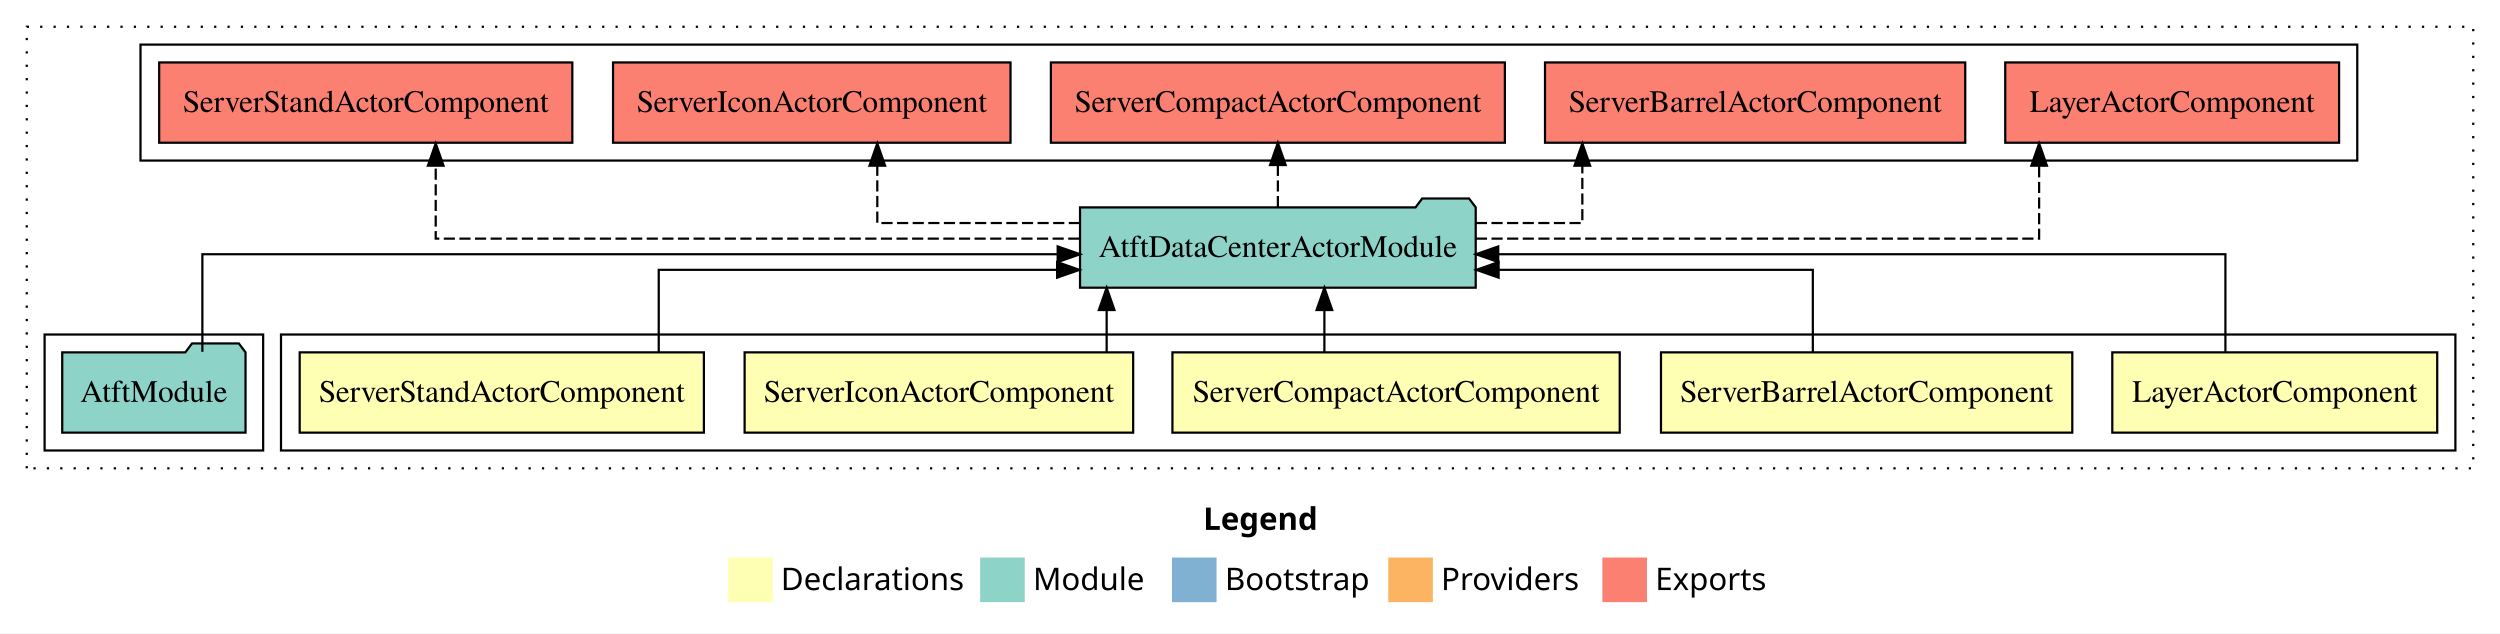
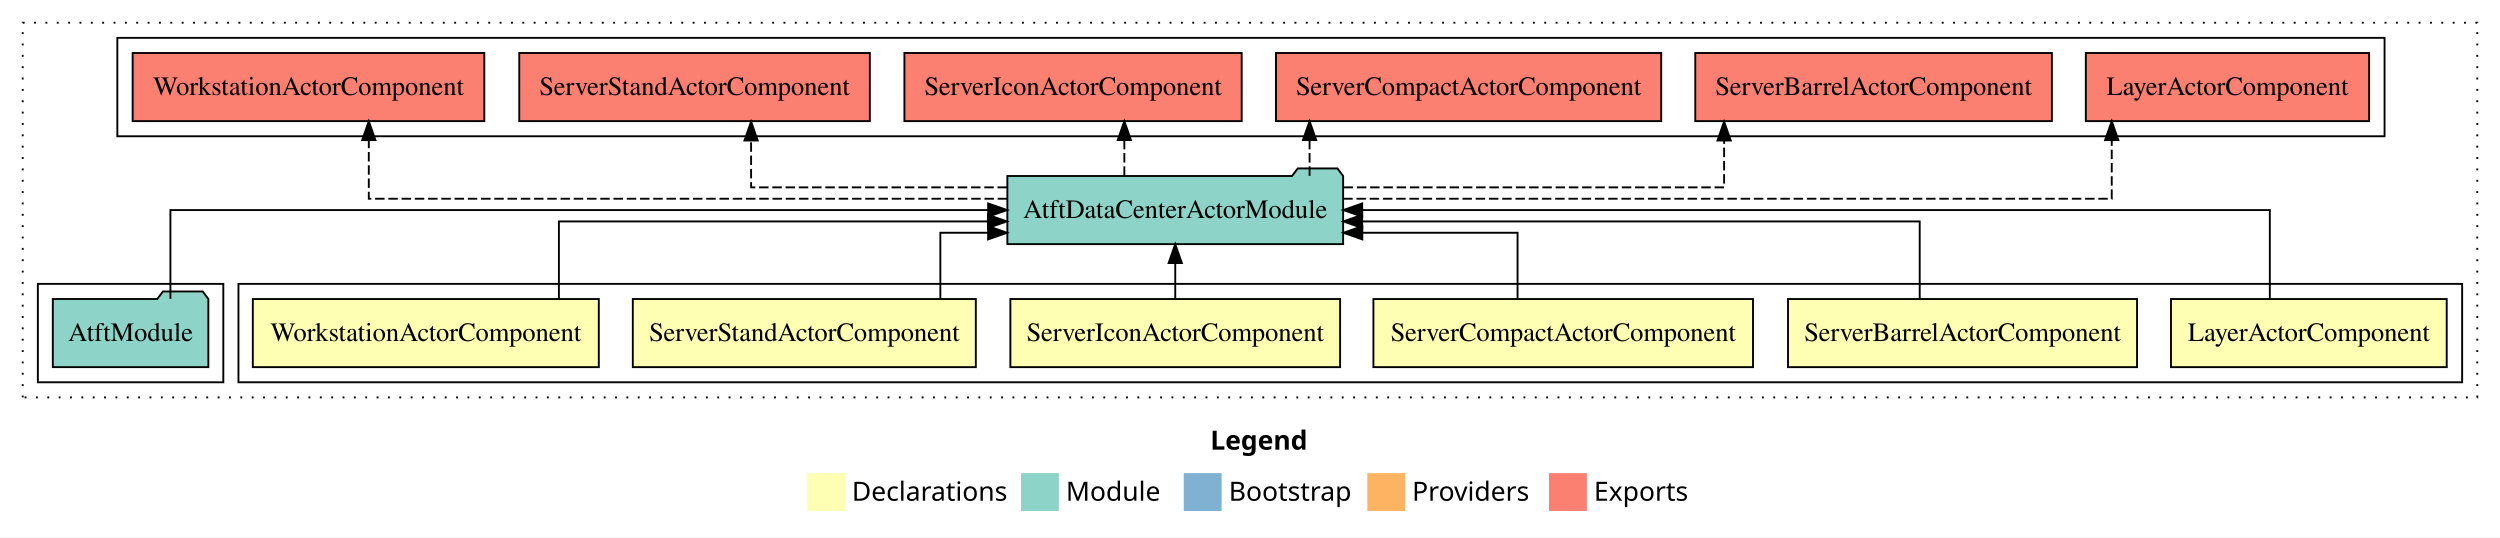
- <svg xmlns="http://www.w3.org/2000/svg" width="1121pt" height="284pt" viewBox="0.00 0.00 1121.00 284.00">
+ <svg xmlns="http://www.w3.org/2000/svg" width="1321pt" height="284pt" viewBox="0.00 0.00 1321.00 284.00">
  <g id="graph0" class="graph" transform="scale(1 1) rotate(0) translate(4 280)">
-     <polygon fill="#ffffff" stroke="transparent" points="-4,4 -4,-280 1117,-280 1117,4 -4,4" />
-     <text text-anchor="start" x="535.509" y="-42.4" font-family="sans-serif" font-weight="bold" font-size="14.00" fill="#000000">Legend</text>
-     <polygon fill="#ffffb3" stroke="transparent" points="322.5,-10 322.5,-30 342.5,-30 342.5,-10 322.5,-10" />
-     <text text-anchor="start" x="346.129" y="-15.4" font-family="sans-serif" font-size="14.00" fill="#000000">  Declarations</text>
-     <polygon fill="#8dd3c7" stroke="transparent" points="435.5,-10 435.5,-30 455.5,-30 455.5,-10 435.5,-10" />
-     <text text-anchor="start" x="459.225" y="-15.4" font-family="sans-serif" font-size="14.00" fill="#000000">  Module</text>
-     <polygon fill="#80b1d3" stroke="transparent" points="521.5,-10 521.5,-30 541.5,-30 541.5,-10 521.5,-10" />
-     <text text-anchor="start" x="545.281" y="-15.4" font-family="sans-serif" font-size="14.00" fill="#000000">  Bootstrap</text>
-     <polygon fill="#fdb462" stroke="transparent" points="618.5,-10 618.5,-30 638.5,-30 638.5,-10 618.5,-10" />
-     <text text-anchor="start" x="642.173" y="-15.4" font-family="sans-serif" font-size="14.00" fill="#000000">  Providers</text>
-     <polygon fill="#fb8072" stroke="transparent" points="714.5,-10 714.5,-30 734.5,-30 734.5,-10 714.5,-10" />
-     <text text-anchor="start" x="738.226" y="-15.4" font-family="sans-serif" font-size="14.00" fill="#000000">  Exports</text>
+     <polygon fill="#ffffff" stroke="transparent" points="-4,4 -4,-280 1317,-280 1317,4 -4,4" />
+     <text text-anchor="start" x="635.509" y="-42.4" font-family="sans-serif" font-weight="bold" font-size="14.00" fill="#000000">Legend</text>
+     <polygon fill="#ffffb3" stroke="transparent" points="422.5,-10 422.5,-30 442.5,-30 442.5,-10 422.5,-10" />
+     <text text-anchor="start" x="446.129" y="-15.4" font-family="sans-serif" font-size="14.00" fill="#000000">  Declarations</text>
+     <polygon fill="#8dd3c7" stroke="transparent" points="535.5,-10 535.5,-30 555.5,-30 555.5,-10 535.5,-10" />
+     <text text-anchor="start" x="559.225" y="-15.4" font-family="sans-serif" font-size="14.00" fill="#000000">  Module</text>
+     <polygon fill="#80b1d3" stroke="transparent" points="621.5,-10 621.5,-30 641.5,-30 641.5,-10 621.5,-10" />
+     <text text-anchor="start" x="645.281" y="-15.4" font-family="sans-serif" font-size="14.00" fill="#000000">  Bootstrap</text>
+     <polygon fill="#fdb462" stroke="transparent" points="718.5,-10 718.5,-30 738.5,-30 738.5,-10 718.5,-10" />
+     <text text-anchor="start" x="742.173" y="-15.4" font-family="sans-serif" font-size="14.00" fill="#000000">  Providers</text>
+     <polygon fill="#fb8072" stroke="transparent" points="814.5,-10 814.5,-30 834.5,-30 834.5,-10 814.5,-10" />
+     <text text-anchor="start" x="838.226" y="-15.4" font-family="sans-serif" font-size="14.00" fill="#000000">  Exports</text>
    <g id="clust1" class="cluster">
-       <polygon fill="none" stroke="#000000" stroke-dasharray="1,5" points="8,-70 8,-268 1105,-268 1105,-70 8,-70" />
+       <polygon fill="none" stroke="#000000" stroke-dasharray="1,5" points="8,-70 8,-268 1305,-268 1305,-70 8,-70" />
    </g>
    <g id="clust2" class="cluster">
-       <polygon fill="none" stroke="#000000" points="122,-78 122,-130 1097,-130 1097,-78 122,-78" />
+       <polygon fill="none" stroke="#000000" points="122,-78 122,-130 1297,-130 1297,-78 122,-78" />
    </g>
-     <g id="clust8" class="cluster">
+     <g id="clust9" class="cluster">
      <polygon fill="none" stroke="#000000" points="16,-78 16,-130 114,-130 114,-78 16,-78" />
    </g>
-     <g id="clust9" class="cluster">
-       <polygon fill="none" stroke="#000000" points="59,-208 59,-260 1053,-260 1053,-208 59,-208" />
+     <g id="clust10" class="cluster">
+       <polygon fill="none" stroke="#000000" points="58,-208 58,-260 1256,-260 1256,-208 58,-208" />
    </g>
    <g id="node1" class="node">
-       <polygon fill="#ffffb3" stroke="#000000" points="1088.847,-122 943.153,-122 943.153,-86 1088.847,-86 1088.847,-122" />
-       <text text-anchor="middle" x="1016" y="-99.8" font-family="Times,serif" font-size="14.00" fill="#000000">LayerActorComponent</text>
+       <polygon fill="#ffffb3" stroke="#000000" points="1288.847,-122 1143.153,-122 1143.153,-86 1288.847,-86 1288.847,-122" />
+       <text text-anchor="middle" x="1216" y="-99.8" font-family="Times,serif" font-size="14.00" fill="#000000">LayerActorComponent</text>
+     </g>
+     <g id="node7" class="node">
+       <polygon fill="#8dd3c7" stroke="#000000" points="705.714,-187 702.714,-191 681.714,-191 678.714,-187 528.286,-187 528.286,-151 705.714,-151 705.714,-187" />
+       <text text-anchor="middle" x="617" y="-164.8" font-family="Times,serif" font-size="14.00" fill="#000000">AtftDataCenterActorModule</text>
+     </g>
+     <g id="edge1" class="edge">
+       <path fill="none" stroke="#000000" d="M1195.375,-122.106C1195.375,-141.339 1195.375,-169 1195.375,-169 1195.375,-169 715.788,-169 715.788,-169" />
+       <polygon fill="#000000" stroke="#000000" points="715.788,-165.5 705.788,-169 715.788,-172.5 715.788,-165.5" />
+     </g>
+     <g id="node2" class="node">
+       <polygon fill="#ffffb3" stroke="#000000" points="1125.216,-122 940.784,-122 940.784,-86 1125.216,-86 1125.216,-122" />
+       <text text-anchor="middle" x="1033" y="-99.8" font-family="Times,serif" font-size="14.00" fill="#000000">ServerBarrelActorComponent</text>
+     </g>
+     <g id="edge2" class="edge">
+       <path fill="none" stroke="#000000" d="M1010.375,-122.022C1010.375,-139.373 1010.375,-163 1010.375,-163 1010.375,-163 715.771,-163 715.771,-163" />
+       <polygon fill="#000000" stroke="#000000" points="715.772,-159.5 705.771,-163 715.771,-166.5 715.772,-159.5" />
+     </g>
+     <g id="node3" class="node">
+       <polygon fill="#ffffb3" stroke="#000000" points="922.285,-122 721.715,-122 721.715,-86 922.285,-86 922.285,-122" />
+       <text text-anchor="middle" x="822" y="-99.8" font-family="Times,serif" font-size="14.00" fill="#000000">ServerCompactActorComponent</text>
+     </g>
+     <g id="edge3" class="edge">
+       <path fill="none" stroke="#000000" d="M797.875,-122.24C797.875,-137.571 797.875,-157 797.875,-157 797.875,-157 715.848,-157 715.848,-157" />
+       <polygon fill="#000000" stroke="#000000" points="715.848,-153.5 705.848,-157 715.848,-160.5 715.848,-153.5" />
+     </g>
+     <g id="node4" class="node">
+       <polygon fill="#ffffb3" stroke="#000000" points="704.113,-122 529.887,-122 529.887,-86 704.113,-86 704.113,-122" />
+       <text text-anchor="middle" x="617" y="-99.8" font-family="Times,serif" font-size="14.00" fill="#000000">ServerIconActorComponent</text>
+     </g>
+     <g id="edge4" class="edge">
+       <path fill="none" stroke="#000000" d="M617,-122.106C617,-122.106 617,-140.991 617,-140.991" />
+       <polygon fill="#000000" stroke="#000000" points="613.5,-140.991 617,-150.991 620.5,-140.991 613.5,-140.991" />
+     </g>
+     <g id="node5" class="node">
+       <polygon fill="#ffffb3" stroke="#000000" points="511.626,-122 330.374,-122 330.374,-86 511.626,-86 511.626,-122" />
+       <text text-anchor="middle" x="421" y="-99.8" font-family="Times,serif" font-size="14.00" fill="#000000">ServerStandActorComponent</text>
+     </g>
+     <g id="edge5" class="edge">
+       <path fill="none" stroke="#000000" d="M492.878,-122.24C492.878,-137.571 492.878,-157 492.878,-157 492.878,-157 518.115,-157 518.115,-157" />
+       <polygon fill="#000000" stroke="#000000" points="518.115,-160.5 528.115,-157 518.114,-153.5 518.115,-160.5" />
    </g>
    <g id="node6" class="node">
-       <polygon fill="#8dd3c7" stroke="#000000" points="657.714,-187 654.714,-191 633.714,-191 630.714,-187 480.286,-187 480.286,-151 657.714,-151 657.714,-187" />
-       <text text-anchor="middle" x="569" y="-164.8" font-family="Times,serif" font-size="14.00" fill="#000000">AtftDataCenterActorModule</text>
+       <polygon fill="#ffffb3" stroke="#000000" points="312.411,-122 129.589,-122 129.589,-86 312.411,-86 312.411,-122" />
+       <text text-anchor="middle" x="221" y="-99.8" font-family="Times,serif" font-size="14.00" fill="#000000">WorkstationActorComponent</text>
    </g>
-     <g id="edge1" class="edge">
-       <path fill="none" stroke="#000000" d="M993.875,-122.267C993.875,-140.555 993.875,-166 993.875,-166 993.875,-166 667.809,-166 667.809,-166" />
-       <polygon fill="#000000" stroke="#000000" points="667.809,-162.5 657.809,-166 667.809,-169.5 667.809,-162.5" />
+     <g id="edge6" class="edge">
+       <path fill="none" stroke="#000000" d="M291.321,-122.022C291.321,-139.373 291.321,-163 291.321,-163 291.321,-163 518.007,-163 518.007,-163" />
+       <polygon fill="#000000" stroke="#000000" points="518.007,-166.5 528.007,-163 518.007,-159.5 518.007,-166.5" />
    </g>
-     <g id="node2" class="node">
-       <polygon fill="#ffffb3" stroke="#000000" points="925.216,-122 740.784,-122 740.784,-86 925.216,-86 925.216,-122" />
-       <text text-anchor="middle" x="833" y="-99.8" font-family="Times,serif" font-size="14.00" fill="#000000">ServerBarrelActorComponent</text>
+     <g id="node9" class="node">
+       <polygon fill="#fb8072" stroke="#000000" points="1247.848,-252 1098.152,-252 1098.152,-216 1247.848,-216 1247.848,-252" />
+       <text text-anchor="middle" x="1173" y="-229.8" font-family="Times,serif" font-size="14.00" fill="#000000">LayerActorComponent </text>
    </g>
-     <g id="edge2" class="edge">
-       <path fill="none" stroke="#000000" d="M808.875,-122.009C808.875,-138.049 808.875,-159 808.875,-159 808.875,-159 667.98,-159 667.98,-159" />
-       <polygon fill="#000000" stroke="#000000" points="667.98,-155.5 657.98,-159 667.98,-162.5 667.98,-155.5" />
+     <g id="edge8" class="edge">
+       <path fill="none" stroke="#000000" stroke-dasharray="5,2" d="M705.753,-175C848.155,-175 1111.842,-175 1111.842,-175 1111.842,-175 1111.842,-205.977 1111.842,-205.977" />
+       <polygon fill="#000000" stroke="#000000" points="1108.342,-205.977 1111.842,-215.977 1115.342,-205.977 1108.342,-205.977" />
    </g>
-     <g id="node3" class="node">
-       <polygon fill="#ffffb3" stroke="#000000" points="722.285,-122 521.715,-122 521.715,-86 722.285,-86 722.285,-122" />
-       <text text-anchor="middle" x="622" y="-99.8" font-family="Times,serif" font-size="14.00" fill="#000000">ServerCompactActorComponent</text>
+     <g id="node10" class="node">
+       <polygon fill="#fb8072" stroke="#000000" points="1080.216,-252 891.784,-252 891.784,-216 1080.216,-216 1080.216,-252" />
+       <text text-anchor="middle" x="986" y="-229.8" font-family="Times,serif" font-size="14.00" fill="#000000">ServerBarrelActorComponent </text>
    </g>
-     <g id="edge3" class="edge">
-       <path fill="none" stroke="#000000" d="M589.857,-122.106C589.857,-122.106 589.857,-140.991 589.857,-140.991" />
-       <polygon fill="#000000" stroke="#000000" points="586.357,-140.991 589.857,-150.991 593.357,-140.991 586.357,-140.991" />
+     <g id="edge9" class="edge">
+       <path fill="none" stroke="#000000" stroke-dasharray="5,2" d="M705.986,-181C791.238,-181 907.017,-181 907.017,-181 907.017,-181 907.017,-205.76 907.017,-205.76" />
+       <polygon fill="#000000" stroke="#000000" points="903.517,-205.76 907.017,-215.76 910.517,-205.76 903.517,-205.76" />
    </g>
-     <g id="node4" class="node">
-       <polygon fill="#ffffb3" stroke="#000000" points="504.113,-122 329.887,-122 329.887,-86 504.113,-86 504.113,-122" />
-       <text text-anchor="middle" x="417" y="-99.8" font-family="Times,serif" font-size="14.00" fill="#000000">ServerIconActorComponent</text>
+     <g id="node11" class="node">
+       <polygon fill="#fb8072" stroke="#000000" points="873.785,-252 670.215,-252 670.215,-216 873.785,-216 873.785,-252" />
+       <text text-anchor="middle" x="772" y="-229.8" font-family="Times,serif" font-size="14.00" fill="#000000">ServerCompactActorComponent </text>
    </g>
-     <g id="edge4" class="edge">
-       <path fill="none" stroke="#000000" d="M492.225,-122.106C492.225,-122.106 492.225,-140.991 492.225,-140.991" />
-       <polygon fill="#000000" stroke="#000000" points="488.725,-140.991 492.225,-150.991 495.725,-140.991 488.725,-140.991" />
+     <g id="edge10" class="edge">
+       <path fill="none" stroke="#000000" stroke-dasharray="5,2" d="M687.982,-187.106C687.982,-187.106 687.982,-205.991 687.982,-205.991" />
+       <polygon fill="#000000" stroke="#000000" points="684.482,-205.991 687.982,-215.991 691.482,-205.991 684.482,-205.991" />
    </g>
-     <g id="node5" class="node">
-       <polygon fill="#ffffb3" stroke="#000000" points="311.626,-122 130.374,-122 130.374,-86 311.626,-86 311.626,-122" />
-       <text text-anchor="middle" x="221" y="-99.8" font-family="Times,serif" font-size="14.00" fill="#000000">ServerStandActorComponent</text>
+     <g id="node12" class="node">
+       <polygon fill="#fb8072" stroke="#000000" points="652.113,-252 473.887,-252 473.887,-216 652.113,-216 652.113,-252" />
+       <text text-anchor="middle" x="563" y="-229.8" font-family="Times,serif" font-size="14.00" fill="#000000">ServerIconActorComponent </text>
    </g>
-     <g id="edge5" class="edge">
-       <path fill="none" stroke="#000000" d="M291.378,-122.009C291.378,-138.049 291.378,-159 291.378,-159 291.378,-159 470.013,-159 470.013,-159" />
-       <polygon fill="#000000" stroke="#000000" points="470.013,-162.5 480.013,-159 470.013,-155.5 470.013,-162.5" />
+     <g id="edge11" class="edge">
+       <path fill="none" stroke="#000000" stroke-dasharray="5,2" d="M590.1,-187.106C590.1,-187.106 590.1,-205.991 590.1,-205.991" />
+       <polygon fill="#000000" stroke="#000000" points="586.6,-205.991 590.1,-215.991 593.6,-205.991 586.6,-205.991" />
+     </g>
+     <g id="node13" class="node">
+       <polygon fill="#fb8072" stroke="#000000" points="455.626,-252 270.374,-252 270.374,-216 455.626,-216 455.626,-252" />
+       <text text-anchor="middle" x="363" y="-229.8" font-family="Times,serif" font-size="14.00" fill="#000000">ServerStandActorComponent </text>
+     </g>
+     <g id="edge12" class="edge">
+       <path fill="none" stroke="#000000" stroke-dasharray="5,2" d="M528.098,-181C465.524,-181 392.875,-181 392.875,-181 392.875,-181 392.875,-205.76 392.875,-205.76" />
+       <polygon fill="#000000" stroke="#000000" points="389.375,-205.76 392.875,-215.76 396.375,-205.76 389.375,-205.76" />
+     </g>
+     <g id="node14" class="node">
+       <polygon fill="#fb8072" stroke="#000000" points="251.911,-252 66.089,-252 66.089,-216 251.911,-216 251.911,-252" />
+       <text text-anchor="middle" x="159" y="-229.8" font-family="Times,serif" font-size="14.00" fill="#000000">WorkstationActorComponent </text>
+     </g>
+     <g id="edge13" class="edge">
+       <path fill="none" stroke="#000000" stroke-dasharray="5,2" d="M528.189,-175C403.304,-175 190.875,-175 190.875,-175 190.875,-175 190.875,-205.977 190.875,-205.977" />
+       <polygon fill="#000000" stroke="#000000" points="187.375,-205.977 190.875,-215.977 194.375,-205.977 187.375,-205.977" />
    </g>
    <g id="node8" class="node">
-       <polygon fill="#fb8072" stroke="#000000" points="1044.848,-252 895.152,-252 895.152,-216 1044.848,-216 1044.848,-252" />
-       <text text-anchor="middle" x="970" y="-229.8" font-family="Times,serif" font-size="14.00" fill="#000000">LayerActorComponent </text>
-     </g>
-     <g id="edge7" class="edge">
-       <path fill="none" stroke="#000000" stroke-dasharray="5,2" d="M657.793,-173C758.931,-173 910.342,-173 910.342,-173 910.342,-173 910.342,-205.698 910.342,-205.698" />
-       <polygon fill="#000000" stroke="#000000" points="906.842,-205.698 910.342,-215.698 913.842,-205.698 906.842,-205.698" />
-     </g>
-     <g id="node9" class="node">
-       <polygon fill="#fb8072" stroke="#000000" points="877.216,-252 688.784,-252 688.784,-216 877.216,-216 877.216,-252" />
-       <text text-anchor="middle" x="783" y="-229.8" font-family="Times,serif" font-size="14.00" fill="#000000">ServerBarrelActorComponent </text>
-     </g>
-     <g id="edge8" class="edge">
-       <path fill="none" stroke="#000000" stroke-dasharray="5,2" d="M657.77,-180C683.845,-180 705.517,-180 705.517,-180 705.517,-180 705.517,-205.718 705.517,-205.718" />
-       <polygon fill="#000000" stroke="#000000" points="702.017,-205.718 705.517,-215.718 709.017,-205.718 702.017,-205.718" />
-     </g>
-     <g id="node10" class="node">
-       <polygon fill="#fb8072" stroke="#000000" points="670.785,-252 467.215,-252 467.215,-216 670.785,-216 670.785,-252" />
-       <text text-anchor="middle" x="569" y="-229.8" font-family="Times,serif" font-size="14.00" fill="#000000">ServerCompactActorComponent </text>
-     </g>
-     <g id="edge9" class="edge">
-       <path fill="none" stroke="#000000" stroke-dasharray="5,2" d="M569,-187.106C569,-187.106 569,-205.991 569,-205.991" />
-       <polygon fill="#000000" stroke="#000000" points="565.5,-205.991 569,-215.991 572.5,-205.991 565.5,-205.991" />
-     </g>
-     <g id="node11" class="node">
-       <polygon fill="#fb8072" stroke="#000000" points="449.113,-252 270.887,-252 270.887,-216 449.113,-216 449.113,-252" />
-       <text text-anchor="middle" x="360" y="-229.8" font-family="Times,serif" font-size="14.00" fill="#000000">ServerIconActorComponent </text>
-     </g>
-     <g id="edge10" class="edge">
-       <path fill="none" stroke="#000000" stroke-dasharray="5,2" d="M480.24,-180C434.986,-180 389.375,-180 389.375,-180 389.375,-180 389.375,-205.718 389.375,-205.718" />
-       <polygon fill="#000000" stroke="#000000" points="385.875,-205.718 389.375,-215.718 392.875,-205.718 385.875,-205.718" />
-     </g>
-     <g id="node12" class="node">
-       <polygon fill="#fb8072" stroke="#000000" points="252.626,-252 67.374,-252 67.374,-216 252.626,-216 252.626,-252" />
-       <text text-anchor="middle" x="160" y="-229.8" font-family="Times,serif" font-size="14.00" fill="#000000">ServerStandActorComponent </text>
-     </g>
-     <g id="edge11" class="edge">
-       <path fill="none" stroke="#000000" stroke-dasharray="5,2" d="M479.986,-173C368.344,-173 191.375,-173 191.375,-173 191.375,-173 191.375,-205.698 191.375,-205.698" />
-       <polygon fill="#000000" stroke="#000000" points="187.875,-205.698 191.375,-215.698 194.875,-205.698 187.875,-205.698" />
-     </g>
-     <g id="node7" class="node">
      <polygon fill="#8dd3c7" stroke="#000000" points="106.098,-122 103.098,-126 82.098,-126 79.098,-122 23.902,-122 23.902,-86 106.098,-86 106.098,-122" />
      <text text-anchor="middle" x="65" y="-99.8" font-family="Times,serif" font-size="14.00" fill="#000000">AtftModule</text>
    </g>
-     <g id="edge6" class="edge">
-       <path fill="none" stroke="#000000" d="M86.743,-122.267C86.743,-140.555 86.743,-166 86.743,-166 86.743,-166 470.266,-166 470.266,-166" />
-       <polygon fill="#000000" stroke="#000000" points="470.266,-169.5 480.266,-166 470.266,-162.5 470.266,-169.5" />
+     <g id="edge7" class="edge">
+       <path fill="none" stroke="#000000" d="M86.047,-122.106C86.047,-141.339 86.047,-169 86.047,-169 86.047,-169 518.13,-169 518.13,-169" />
+       <polygon fill="#000000" stroke="#000000" points="518.13,-172.5 528.13,-169 518.13,-165.5 518.13,-172.5" />
    </g>
  </g>
</svg>
